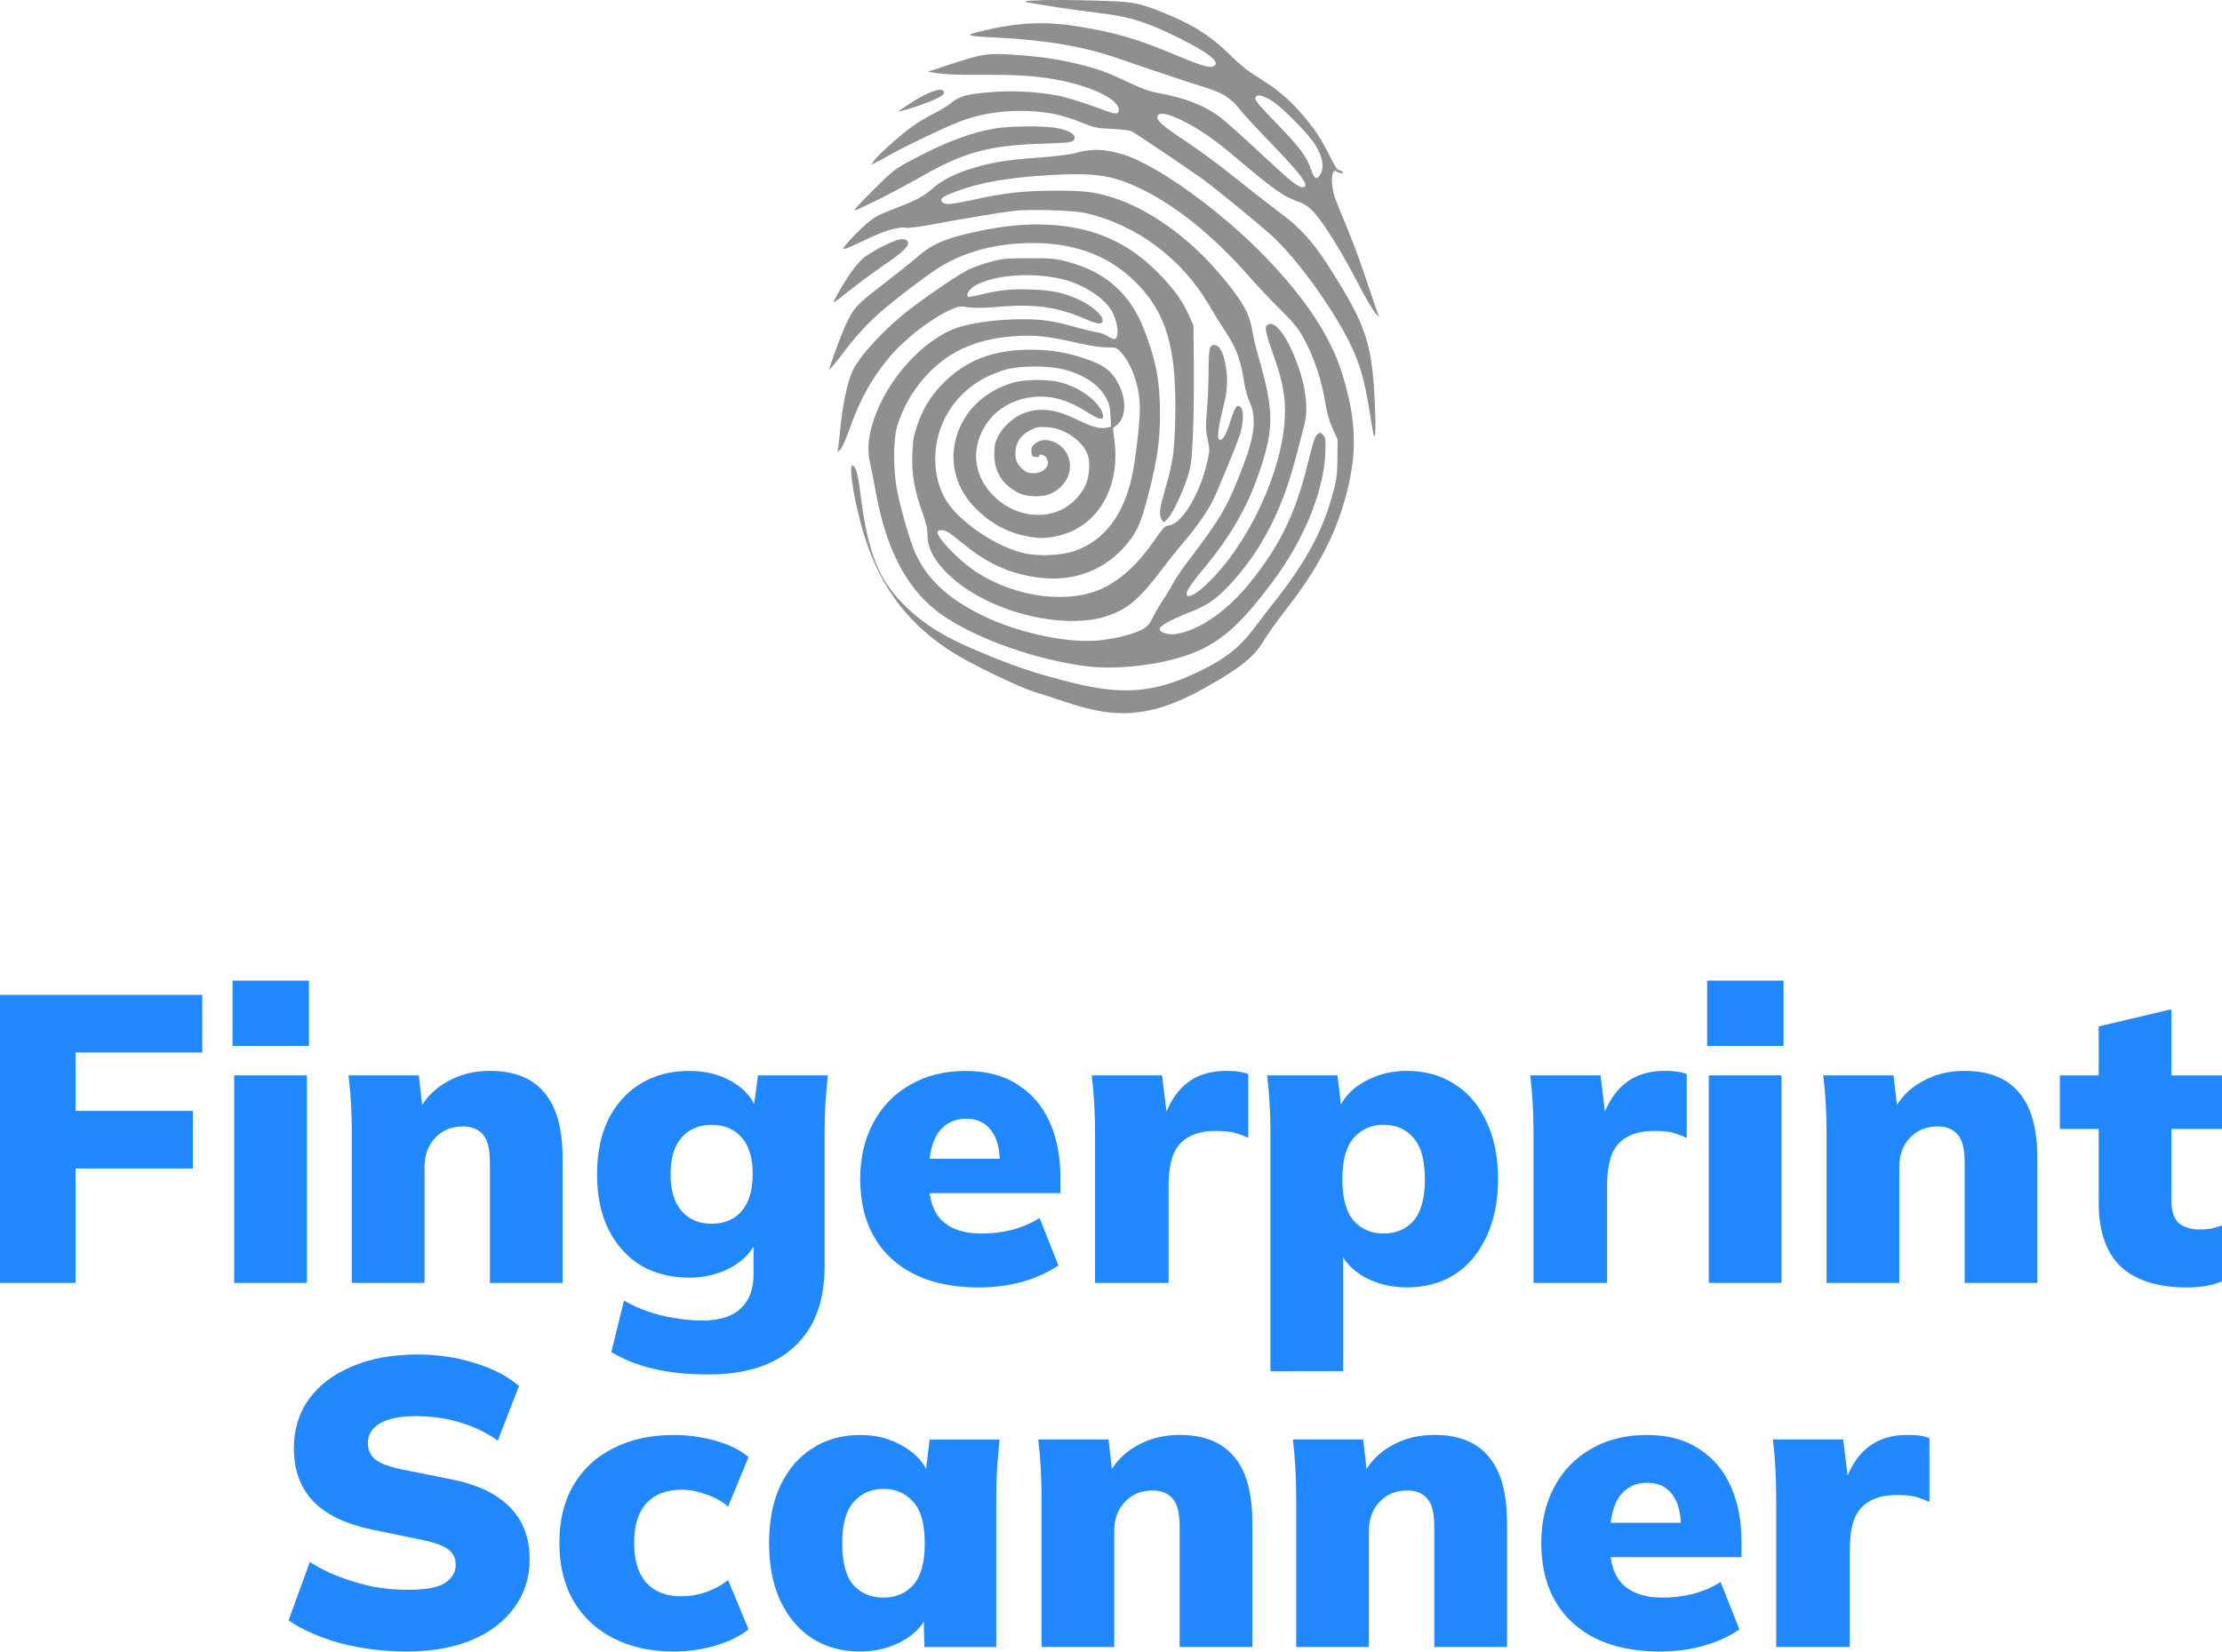
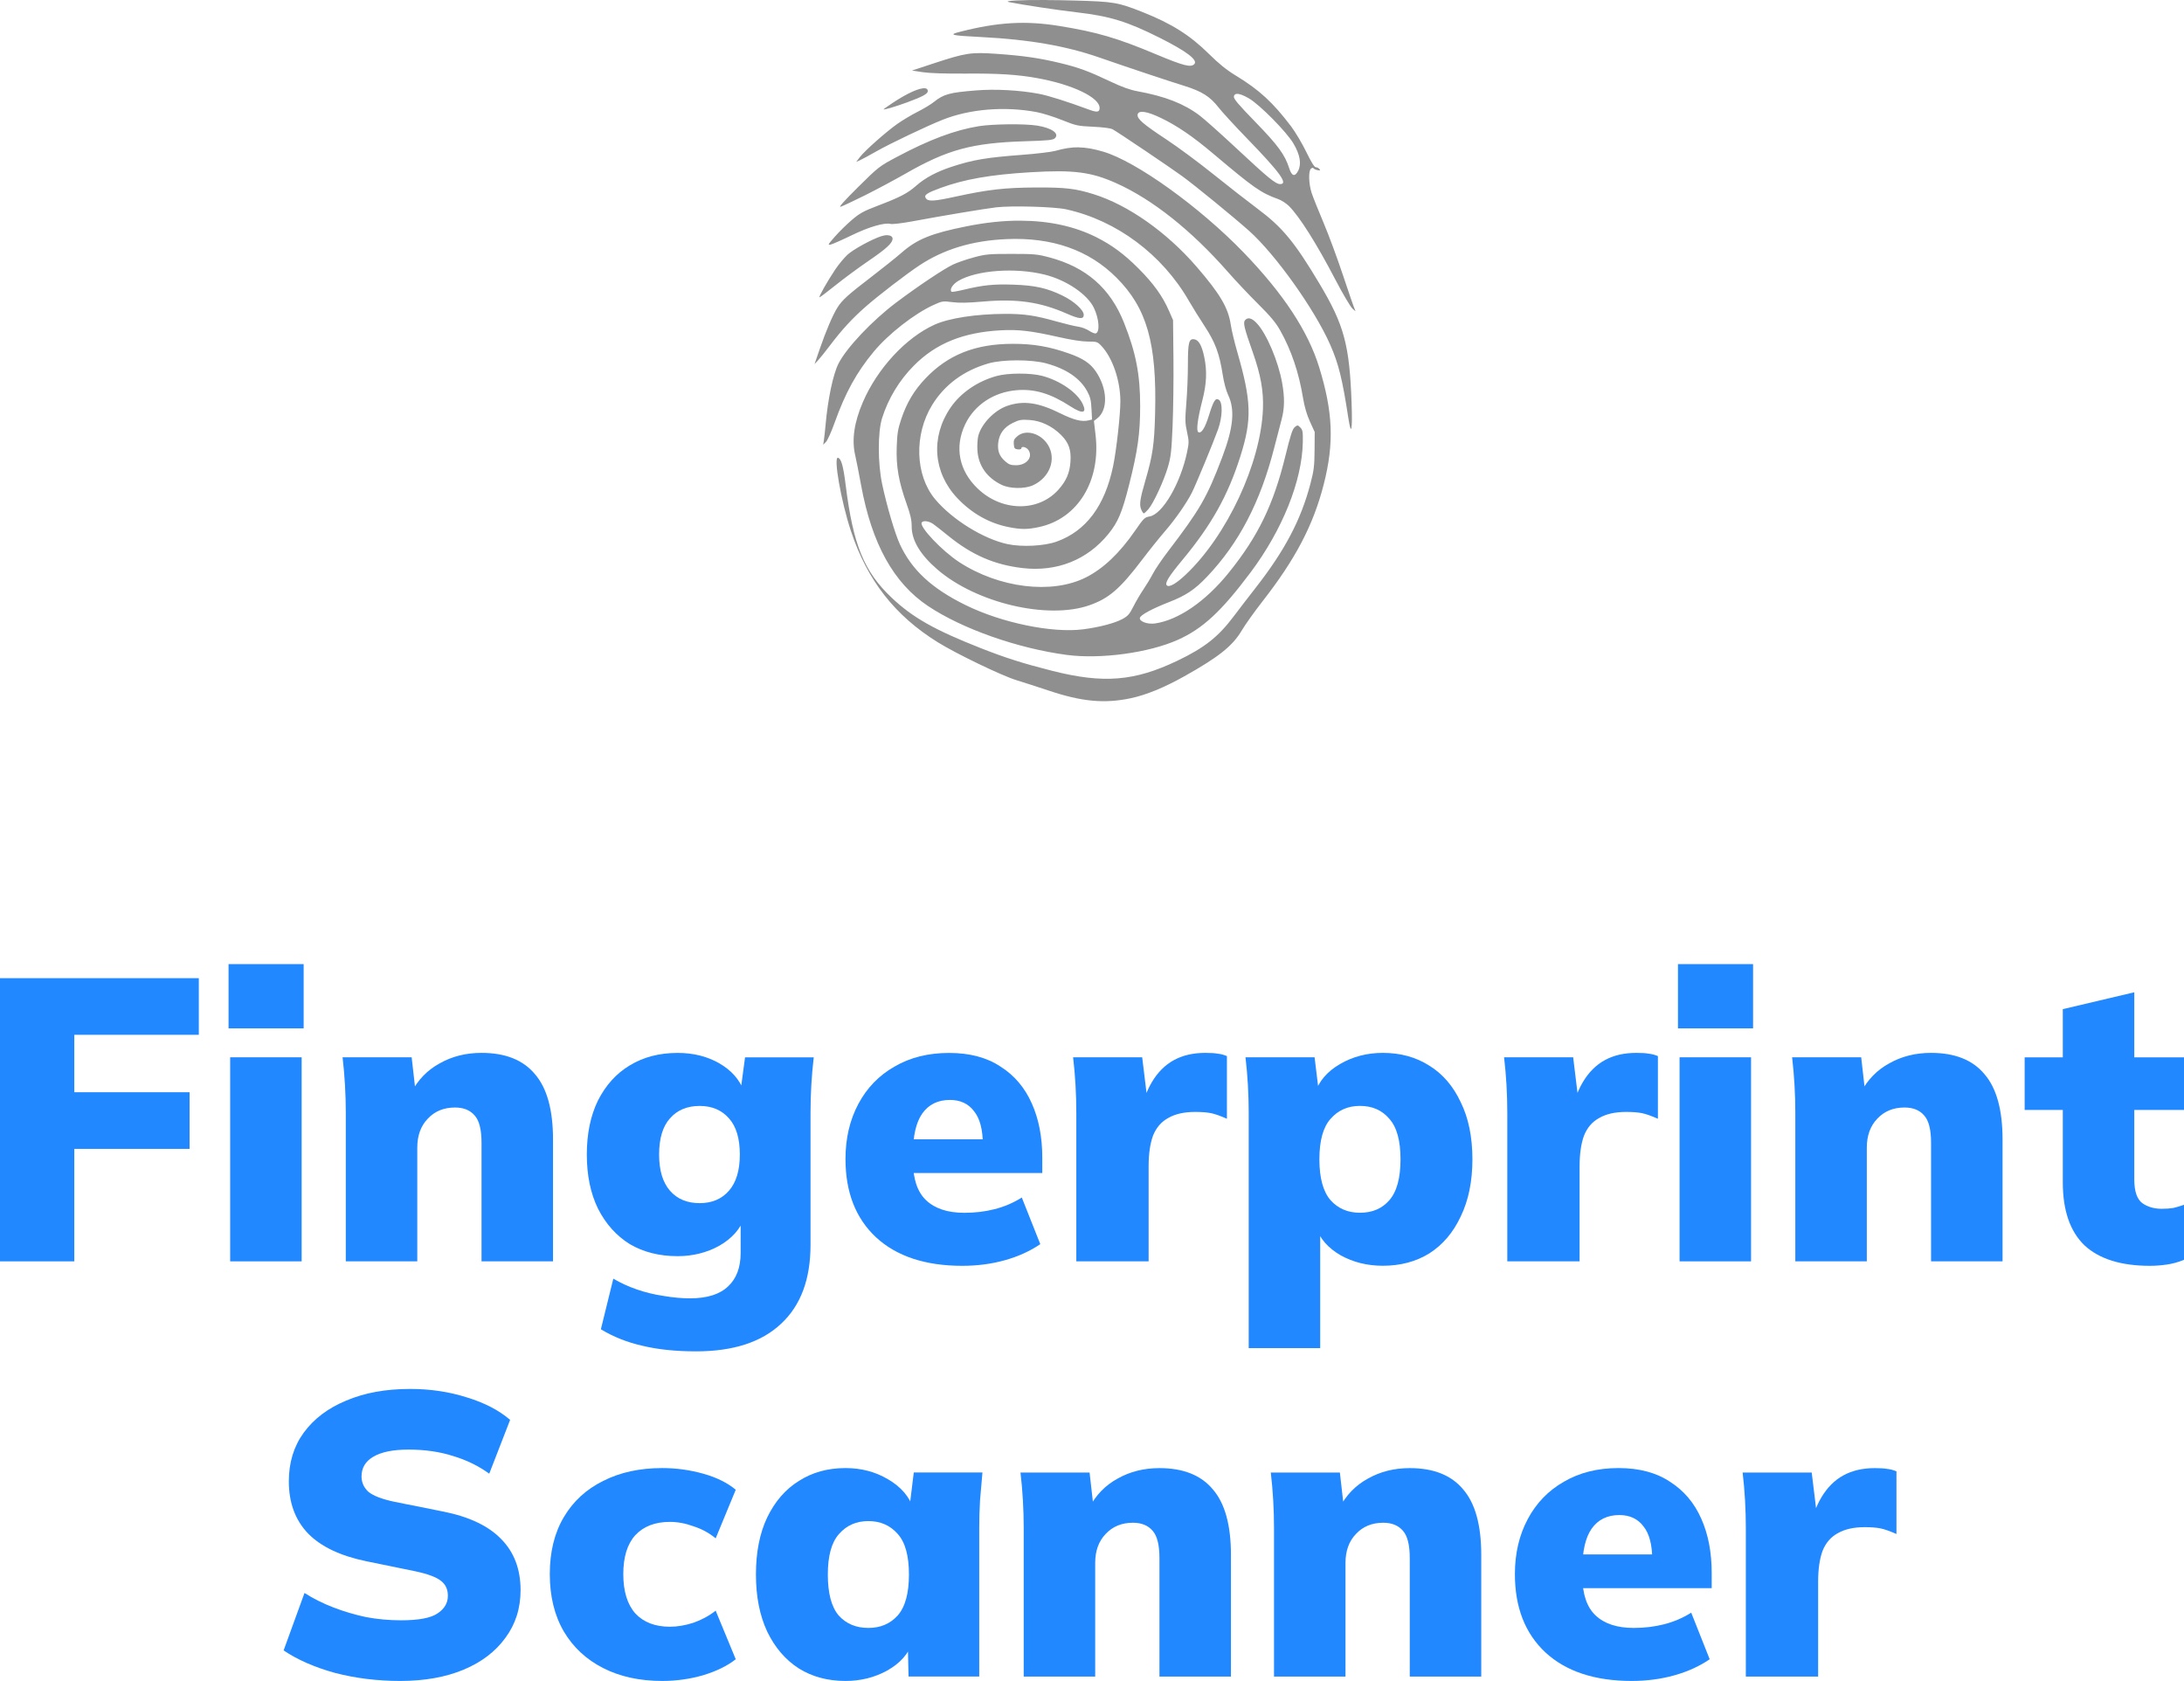
- <svg xmlns="http://www.w3.org/2000/svg" width="228.93" height="170.18" version="1.1" viewBox="0 0 60.572 45.029">
-   <g transform="translate(-3.5092 -72.972)" style="fill:#8f8f8f">
+ <svg xmlns="http://www.w3.org/2000/svg" width="228.93" height="176.18" version="1.1" viewBox="0 0 60.572 46.616">
+   <g transform="translate(-3.5091 -72.972)" style="fill:#8f8f8f">
    <path d="m32.542 72.972c-0.724-0.004-1.234 0.02-1.045 0.059 0.367 0.074 1.32 0.218 1.877 0.283 0.92 0.107 1.398 0.254 2.299 0.706 0.733 0.368 1.057 0.611 0.964 0.724-0.09 0.108-0.294 0.057-1.056-0.262-1.086-0.456-1.647-0.621-2.694-0.79-0.931-0.151-1.699-0.107-2.743 0.159-0.345 0.088-0.274 0.105 0.606 0.15 1.299 0.067 2.32 0.244 3.237 0.562 0.846 0.293 1.89 0.642 2.364 0.789 0.494 0.154 0.717 0.295 0.96 0.607 0.096 0.123 0.443 0.501 0.771 0.839 0.924 0.952 1.165 1.282 0.931 1.279-0.125 0-0.341-0.178-1.196-0.977-0.434-0.405-0.9-0.821-1.037-0.925-0.434-0.328-0.957-0.532-1.721-0.672-0.214-0.039-0.432-0.118-0.761-0.274-0.609-0.288-0.87-0.384-1.392-0.51-0.567-0.137-1.024-0.203-1.757-0.254-0.714-0.05-0.855-0.028-1.758 0.269l-0.589 0.194 0.301 0.046c0.192 0.029 0.623 0.043 1.192 0.039 0.905-0.007 1.425 0.026 1.978 0.125 0.973 0.174 1.733 0.536 1.733 0.827 0 0.119-0.068 0.13-0.291 0.048-0.601-0.223-1.133-0.391-1.395-0.44-0.53-0.1-1.206-0.137-1.735-0.094-0.747 0.06-0.902 0.102-1.181 0.325-0.079 0.064-0.282 0.186-0.451 0.271-0.169 0.085-0.42 0.236-0.559 0.334-0.315 0.223-0.905 0.746-1.038 0.921l-0.1 0.131 0.1-0.044c0.055-0.024 0.267-0.138 0.47-0.254 0.38-0.215 1.387-0.695 1.825-0.869 0.754-0.3 1.715-0.38 2.606-0.214 0.159 0.03 0.476 0.128 0.704 0.22 0.394 0.158 0.438 0.167 0.866 0.187 0.276 0.013 0.486 0.04 0.541 0.071 0.151 0.083 1.585 1.049 1.931 1.301 0.357 0.26 1.434 1.141 1.854 1.516 0.731 0.652 1.817 2.177 2.248 3.155 0.235 0.534 0.338 0.953 0.504 2.036 0.08 0.522 0.117 0.349 0.09-0.415v0c-0.057-1.614-0.206-2.167-0.895-3.319-0.688-1.151-1.026-1.56-1.718-2.075-0.272-0.203-0.822-0.632-1.221-0.953-0.399-0.321-0.986-0.756-1.305-0.966-0.644-0.425-0.812-0.57-0.796-0.686 0.019-0.132 0.259-0.097 0.655 0.095 0.452 0.219 0.879 0.511 1.445 0.989 1.119 0.945 1.322 1.087 1.796 1.256 0.092 0.032 0.227 0.12 0.301 0.193 0.295 0.295 0.766 1.041 1.288 2.042 0.198 0.38 0.41 0.739 0.47 0.799 0.084 0.082 0.101 0.09 0.071 0.031-0.022-0.043-0.168-0.465-0.325-0.938-0.157-0.474-0.403-1.137-0.546-1.475-0.143-0.337-0.291-0.708-0.329-0.824-0.082-0.253-0.091-0.61-0.018-0.671 0.03-0.025 0.059-0.029 0.072-0.009 0.012 0.018 0.062 0.042 0.112 0.051 0.074 0.014 0.083 0.008 0.05-0.032-0.022-0.027-0.067-0.05-0.1-0.05-0.039 0-0.128-0.144-0.264-0.424-0.113-0.233-0.302-0.55-0.419-0.706-0.508-0.67-0.883-1.014-1.54-1.414-0.256-0.156-0.464-0.324-0.74-0.597-0.521-0.516-1.034-0.84-1.829-1.156-0.692-0.275-0.806-0.295-1.89-0.325-0.271-0.008-0.536-0.012-0.778-0.013zm-3.376 2.449c-0.144-0.02-0.486 0.129-0.905 0.408-0.136 0.091-0.247 0.169-0.247 0.173 0 0.025 0.322-0.07 0.663-0.195 0.42-0.155 0.564-0.233 0.564-0.309 0-0.046-0.026-0.071-0.074-0.078zm8.637 0.155c0.071-0.009 0.189 0.033 0.347 0.126 0.304 0.179 1.044 0.929 1.233 1.251 0.184 0.312 0.227 0.567 0.129 0.757-0.091 0.175-0.177 0.149-0.248-0.075-0.118-0.371-0.311-0.636-0.939-1.281-0.472-0.485-0.604-0.642-0.595-0.705 6e-3 -0.043 0.031-0.067 0.074-0.073zm-6.321 0.843c-0.312 0.004-0.629 0.021-0.818 0.051-0.675 0.109-1.376 0.372-2.291 0.859-0.477 0.254-0.499 0.271-1.065 0.831-0.381 0.378-0.547 0.563-0.487 0.546 0.05-0.014 0.35-0.155 0.668-0.313v0c0.318-0.158 0.83-0.432 1.14-0.609 1.157-0.663 1.84-0.848 3.291-0.894 0.677-0.021 0.793-0.033 0.848-0.087 0.129-0.129-0.09-0.283-0.495-0.348-0.17-0.027-0.478-0.039-0.79-0.036zm1.954 0.638c-0.209-0.004-0.414 0.03-0.659 0.099-0.109 0.031-0.523 0.08-0.92 0.11-0.988 0.074-1.363 0.137-1.949 0.329-0.415 0.136-0.738 0.307-0.98 0.52-0.249 0.219-0.446 0.322-1.073 0.561-0.397 0.151-0.502 0.209-0.722 0.397-0.142 0.121-0.353 0.329-0.47 0.462-0.198 0.226-0.205 0.241-0.109 0.217 0.057-0.015 0.316-0.129 0.575-0.255 0.483-0.234 0.909-0.359 1.083-0.315 0.05 0.012 0.313-0.019 0.586-0.069 0.865-0.161 2.001-0.35 2.337-0.391 0.43-0.051 1.618-0.018 1.949 0.056 1.397 0.309 2.662 1.254 3.401 2.542 0.095 0.165 0.29 0.478 0.433 0.696 0.295 0.449 0.411 0.76 0.502 1.346 0.034 0.217 0.095 0.445 0.151 0.563 0.195 0.409 0.146 0.912-0.17 1.742-0.423 1.111-0.606 1.427-1.508 2.61-0.163 0.213-0.348 0.487-0.411 0.608-0.063 0.121-0.182 0.317-0.263 0.436-0.081 0.119-0.205 0.33-0.275 0.469-0.109 0.216-0.153 0.266-0.306 0.349-0.215 0.116-0.638 0.227-1.089 0.285-0.856 0.11-2.254-0.178-3.256-0.67-0.942-0.462-1.497-0.976-1.826-1.688-0.138-0.299-0.363-1.063-0.492-1.669-0.122-0.578-0.123-1.434-0.004-1.823 0.172-0.548 0.477-1.054 0.887-1.466 0.61-0.613 1.36-0.918 2.403-0.976 0.492-0.027 0.849 0.015 1.612 0.188 0.35 0.079 0.641 0.124 0.808 0.124 0.249 0 0.266 0.006 0.375 0.121 0.309 0.327 0.526 0.962 0.526 1.538 0 0.369-0.11 1.355-0.2 1.79-0.229 1.107-0.752 1.807-1.569 2.099-0.343 0.123-0.958 0.154-1.357 0.07-0.667-0.141-1.538-0.68-2.011-1.245-0.557-0.666-0.591-1.796-0.078-2.623 0.348-0.56 0.876-0.948 1.557-1.144 0.393-0.113 1.194-0.113 1.606 0 0.553 0.151 0.936 0.412 1.132 0.773 0.084 0.154 0.107 0.247 0.119 0.487l0.015 0.296-0.097 0.024c-0.183 0.046-0.41-0.011-0.784-0.196-0.611-0.303-1.026-0.361-1.475-0.205-0.35 0.122-0.707 0.491-0.798 0.826-0.022 0.083-0.033 0.265-0.025 0.405 0.027 0.426 0.261 0.76 0.673 0.958 0.231 0.111 0.642 0.116 0.871 0.01 0.466-0.215 0.654-0.729 0.411-1.121-0.198-0.319-0.611-0.437-0.844-0.241-0.094 0.079-0.111 0.117-0.102 0.226 0.009 0.112 0.025 0.132 0.11 0.142 0.055 0.006 0.099-0.005 0.099-0.027 0-0.073 0.143-0.038 0.199 0.048 0.129 0.197-0.055 0.419-0.347 0.419-0.142 0-0.197-0.019-0.298-0.108-0.162-0.142-0.217-0.285-0.196-0.505 0.025-0.255 0.158-0.44 0.406-0.561 0.178-0.087 0.232-0.096 0.464-0.081 0.314 0.02 0.629 0.17 0.874 0.415 0.214 0.214 0.283 0.411 0.261 0.741-0.021 0.313-0.117 0.535-0.337 0.78-0.56 0.622-1.57 0.606-2.238-0.036-0.518-0.497-0.645-1.148-0.347-1.776 0.257-0.541 0.791-0.896 1.427-0.95 0.5-0.042 0.944 0.091 1.499 0.451 0.332 0.215 0.458 0.189 0.335-0.07-0.151-0.318-0.627-0.648-1.126-0.779-0.318-0.084-0.949-0.083-1.26 0.004-0.528 0.144-0.999 0.467-1.279 0.877-0.556 0.813-0.483 1.798 0.184 2.506 0.407 0.431 0.897 0.706 1.445 0.811 0.336 0.064 0.503 0.064 0.82-0.004 1.079-0.228 1.724-1.279 1.572-2.562l-0.045-0.381 0.095-0.074c0.304-0.239 0.283-0.828-0.047-1.307-0.152-0.22-0.352-0.354-0.738-0.49-0.544-0.192-0.988-0.269-1.558-0.268-1.041 0-1.798 0.301-2.427 0.963-0.311 0.328-0.514 0.667-0.664 1.111-0.097 0.288-0.117 0.404-0.13 0.789-0.019 0.537 0.055 0.96 0.275 1.577 0.108 0.303 0.14 0.444 0.14 0.627 0 0.384 0.238 0.782 0.713 1.191 1.08 0.93 3.055 1.396 4.213 0.993 0.54-0.188 0.85-0.454 1.454-1.249 0.204-0.269 0.497-0.634 0.651-0.812 0.284-0.329 0.592-0.771 0.74-1.063 0.108-0.212 0.592-1.381 0.725-1.751 0.126-0.349 0.136-0.756 0.021-0.826-0.093-0.057-0.146 0.028-0.276 0.446-0.107 0.344-0.21 0.503-0.293 0.451-0.06-0.037-0.017-0.374 0.113-0.876 0.12-0.466 0.135-0.818 0.052-1.212-0.068-0.32-0.155-0.471-0.282-0.486-0.143-0.017-0.17 0.094-0.17 0.708 0 0.292-0.019 0.767-0.043 1.057-0.038 0.466-0.036 0.559 0.018 0.804 0.056 0.255 0.057 0.299 0.004 0.551-0.18 0.872-0.682 1.735-1.044 1.795-0.134 0.022-0.162 0.05-0.397 0.39-0.435 0.631-0.887 1.059-1.372 1.302-0.94 0.472-2.402 0.294-3.508-0.426-0.476-0.31-1.113-0.982-1.041-1.098 0.04-0.064 0.2-0.043 0.321 0.042 0.063 0.044 0.248 0.19 0.413 0.324 0.655 0.533 1.282 0.806 2.066 0.897 0.949 0.11 1.795-0.227 2.379-0.948 0.269-0.332 0.378-0.593 0.574-1.365 0.238-0.941 0.306-1.422 0.306-2.182 0-0.873-0.117-1.475-0.449-2.311-0.38-0.956-1.047-1.539-2.072-1.811-0.33-0.088-0.419-0.096-1.047-0.096-0.629 0-0.716 0.008-1.044 0.096-0.197 0.053-0.457 0.142-0.578 0.199-0.251 0.118-0.967 0.596-1.571 1.05-0.671 0.504-1.383 1.257-1.607 1.699-0.15 0.297-0.295 0.984-0.359 1.716-0.012 0.139-0.032 0.315-0.043 0.392l-0.021 0.139 0.077-0.077c0.042-0.042 0.151-0.284 0.241-0.536 0.296-0.828 0.608-1.393 1.081-1.964 0.41-0.494 1.13-1.056 1.662-1.298 0.241-0.109 0.257-0.112 0.519-0.078 0.195 0.025 0.432 0.021 0.848-0.016 0.94-0.083 1.588 0.01 2.319 0.331 0.358 0.158 0.479 0.167 0.479 0.037 0-0.133-0.268-0.377-0.586-0.532-0.43-0.21-0.765-0.285-1.363-0.305-0.553-0.019-0.842 0.011-1.381 0.141-0.174 0.042-0.326 0.067-0.338 0.055-0.06-0.06 0.035-0.21 0.19-0.301 0.509-0.298 1.579-0.376 2.395-0.173 0.598 0.148 1.183 0.543 1.364 0.92 0.144 0.299 0.172 0.664 0.056 0.709-0.028 0.011-0.111-0.022-0.185-0.071-0.074-0.05-0.212-0.102-0.307-0.115-0.095-0.013-0.363-0.078-0.596-0.143-0.599-0.169-0.898-0.213-1.433-0.212-0.802 0.004-1.549 0.117-1.954 0.3-0.794 0.359-1.587 1.215-1.988 2.148-0.244 0.568-0.313 1.049-0.211 1.48 0.028 0.119 0.101 0.49 0.162 0.824 0.298 1.624 0.901 2.711 1.856 3.35 0.945 0.632 2.485 1.175 3.849 1.356 0.936 0.124 2.275-0.058 3.079-0.418 0.693-0.311 1.204-0.784 2.018-1.87 0.882-1.176 1.429-2.538 1.449-3.61 0.005-0.294-0.004-0.342-0.069-0.408-0.073-0.073-0.078-0.073-0.155-0.01-0.063 0.051-0.118 0.221-0.26 0.801-0.331 1.351-0.757 2.229-1.573 3.239-0.637 0.789-1.389 1.307-2.038 1.403-0.207 0.031-0.443-0.054-0.424-0.153 0.015-0.081 0.338-0.255 0.817-0.442 0.461-0.18 0.708-0.345 1.045-0.7 0.89-0.937 1.479-2.068 1.866-3.583 0.07-0.275 0.16-0.62 0.2-0.768 0.086-0.319 0.091-0.607 0.019-1.018-0.106-0.603-0.434-1.376-0.706-1.662-0.14-0.148-0.249-0.174-0.326-0.081-0.057 0.068-0.019 0.221 0.214 0.881 0.224 0.635 0.305 1.086 0.284 1.588-0.062 1.501-1 3.508-2.143 4.586-0.267 0.252-0.459 0.36-0.523 0.296-0.061-0.061 0.051-0.245 0.425-0.695 0.814-0.979 1.27-1.794 1.614-2.88 0.325-1.026 0.31-1.529-0.085-2.899-0.078-0.27-0.16-0.611-0.181-0.758-0.07-0.467-0.296-0.85-0.946-1.603-0.83-0.961-1.903-1.716-2.861-2.014-0.502-0.156-0.776-0.188-1.588-0.185-0.863 0.004-1.334 0.057-2.224 0.251-0.621 0.136-0.777 0.144-0.84 0.044-0.054-0.086 0.03-0.142 0.411-0.282 0.662-0.242 1.385-0.369 2.49-0.435 1.196-0.072 1.687-0.009 2.382 0.303 1.007 0.451 2.088 1.311 3.097 2.461 0.209 0.238 0.584 0.636 0.834 0.884 0.347 0.344 0.492 0.519 0.615 0.736 0.31 0.55 0.519 1.168 0.636 1.881 0.04 0.241 0.103 0.457 0.191 0.65l0.132 0.289-0.004 0.505c-0.004 0.439-0.018 0.56-0.114 0.925-0.265 1.01-0.711 1.857-1.535 2.909-0.183 0.234-0.449 0.58-0.591 0.769-0.428 0.571-0.812 0.874-1.564 1.234-1.192 0.57-2.049 0.639-3.466 0.282-0.805-0.203-1.302-0.361-1.978-0.627-1.294-0.509-1.899-0.852-2.482-1.403-0.765-0.724-1.067-1.463-1.274-3.117-0.067-0.536-0.122-0.734-0.212-0.763-0.136-0.044 0.084 1.209 0.356 2.029 0.454 1.369 1.218 2.348 2.411 3.088 0.51 0.317 1.77 0.924 2.17 1.047 0.208 0.064 0.613 0.195 0.901 0.291 0.925 0.31 1.553 0.368 2.285 0.212v0c0.424-0.09 0.926-0.296 1.484-0.609 0.948-0.531 1.335-0.839 1.587-1.265 0.097-0.164 0.356-0.527 0.574-0.807 0.919-1.175 1.415-2.122 1.703-3.252 0.291-1.139 0.257-1.999-0.128-3.247-0.308-0.998-0.989-2.033-2.091-3.176-1.217-1.262-2.981-2.53-3.897-2.8-0.258-0.076-0.47-0.116-0.679-0.119zm-1.62 2.035c-0.474-0.004-0.979 0.051-1.511 0.158-0.966 0.194-1.362 0.355-1.787 0.726-0.149 0.13-0.522 0.429-0.83 0.665-0.665 0.509-0.822 0.651-0.954 0.861-0.129 0.206-0.316 0.642-0.493 1.156l-0.142 0.412 0.098-0.105c0.054-0.058 0.201-0.241 0.327-0.408 0.338-0.447 0.623-0.756 1.002-1.088 0.357-0.312 1.114-0.893 1.48-1.136 0.679-0.45 1.468-0.689 2.418-0.73 1.266-0.055 2.284 0.302 3.051 1.07 0.844 0.844 1.121 1.82 1.07 3.768-0.022 0.861-0.065 1.154-0.272 1.865-0.147 0.504-0.169 0.66-0.114 0.794 0.025 0.06 0.058 0.109 0.073 0.109 0.015 0 0.073-0.053 0.128-0.117 0.142-0.167 0.427-0.783 0.539-1.164 0.084-0.284 0.1-0.428 0.131-1.136 0.019-0.446 0.03-1.291 0.024-1.877l-0.011-1.065-0.113-0.259c-0.177-0.406-0.429-0.757-0.842-1.171-0.397-0.398-0.745-0.656-1.175-0.871-0.604-0.302-1.308-0.454-2.098-0.457zm-3.69 0.403c-0.05-0.004-0.11 0.007-0.175 0.027-0.27 0.088-0.777 0.366-0.939 0.515-0.091 0.084-0.241 0.265-0.335 0.404-0.218 0.324-0.474 0.776-0.439 0.776 0.015 0 0.216-0.152 0.448-0.338 0.231-0.186 0.641-0.488 0.909-0.671 0.502-0.342 0.669-0.497 0.669-0.617 0-0.058-0.056-0.092-0.139-0.096z" style="fill-rule:evenodd;fill:#8f8f8f;paint-order:stroke fill markers;stop-color:#000000;stroke-linecap:round;stroke-linejoin:round;stroke-width:.047" />
  </g>
  <g transform="matrix(.031047 0 0 .031047 -90.931 81.938)" style="fill:#2188ff;shape-inside:url(#rect11129-4-3);white-space:pre" aria-label="Fingerprint Scanner">
    <path d="m2928.8-1512.5v-252.94h177.6v50.588h-111.22v51.306h102.97v50.588h-102.97v100.46z" />
    <path d="m3134.4-1512.5v-182.26h63.863v182.26zm-1.435-208.09v-57.405h67.092v57.405z" />
    <path d="m3237.7-1512.5v-132.75q0-12.198-0.718-24.756-0.718-12.557-2.153-24.756h61.71l3.588 31.573h-3.947q8.97-17.221 25.473-26.191 16.504-9.328 37.313-9.328 31.931 0 47.718 19.015 16.145 18.657 16.145 58.481v108.71h-63.863v-105.84q0-17.58-6.099-24.397-6.099-7.176-17.58-7.176-15.069 0-24.397 10.046-9.328 9.687-9.328 25.832v101.53z" />
    <path d="m3550.6-1432.1q-27.267 0-48.076-5.023-20.45-4.664-36.954-14.71l11.122-45.206q9.687 5.74 21.168 9.687 11.481 3.947 23.68 5.74 12.557 2.153 23.68 2.153 22.962 0 34.084-10.763 11.122-10.405 11.122-29.779v-31.931h3.588q-5.74 15.786-22.603 25.473-16.863 9.328-37.313 9.328-24.397 0-42.695-10.763-17.939-11.122-28.344-31.573-10.046-20.45-10.046-48.435 0-27.985 10.046-48.435 10.405-20.45 28.344-31.214 18.298-11.122 42.695-11.122 21.168 0 37.313 9.328 16.145 9.328 21.886 24.756l-2.87-0.718 3.946-29.42h61.351q-1.435 12.198-2.153 24.756-0.718 12.557-0.718 24.756v118.04q0 45.924-26.191 70.321-26.191 24.756-76.061 24.756zm3.229-132.39q16.504 0 26.191-11.122 9.687-11.122 9.687-32.29 0-21.527-9.687-32.29-9.687-11.122-26.191-11.122-16.863 0-26.55 11.122-9.687 10.763-9.687 32.29 0 21.168 9.687 32.29 9.687 11.122 26.55 11.122z" />
    <path d="m3788.5-1508.5q-49.512 0-77.138-25.473-27.267-25.473-27.267-69.962 0-27.626 11.481-49.153t32.29-33.366q20.809-12.198 48.794-12.198 27.626 0 45.924 12.198 18.657 11.84 27.985 33.008 9.328 20.809 9.328 48.435v13.634h-122.34v-30.138h75.344l-6.099 5.023q0-20.45-7.893-30.138-7.534-10.046-21.527-10.046-16.145 0-24.756 12.199-8.252 11.84-8.252 35.878v6.458q0 24.038 11.84 35.16 11.84 11.122 34.084 11.122 14.351 0 26.908-3.229 12.916-3.229 24.397-10.405l16.504 41.618q-13.634 9.328-31.573 14.351-17.939 5.023-38.031 5.023z" />
    <path d="m3890.3-1512.5v-132.39q0-12.557-0.718-25.115-0.718-12.557-2.153-24.756h61.71l6.817 55.97h-9.687q3.588-20.45 11.481-33.725 7.893-13.275 19.733-19.733 11.84-6.458 27.985-6.458 7.534 0 11.122 0.718 3.947 0.359 8.252 2.153v55.97q-8.97-3.947-14.351-5.023-5.382-1.076-13.992-1.076-14.71 0-24.038 5.382-9.328 5.023-13.634 15.786-3.947 10.763-3.947 27.626v84.672z" />
    <path d="m4044.3-1435v-210.25q0-12.198-0.718-24.756-0.718-12.557-2.153-24.756h61.71l3.947 32.29h-3.588q5.023-16.145 22.244-26.191 17.222-10.046 38.39-10.046 23.68 0 41.618 11.481 17.939 11.122 27.985 32.649 10.405 21.168 10.405 50.947 0 29.42-10.405 50.947-10.046 21.527-27.985 33.008-17.939 11.122-41.618 11.122-20.809 0-37.672-9.328-16.863-9.687-22.244-25.473h3.947v108.35zm99.382-120.91q16.504 0 26.191-11.122 10.046-11.481 10.046-36.596t-10.046-36.237q-9.687-11.481-26.191-11.481-16.145 0-26.191 11.481-10.046 11.122-10.046 36.237t10.046 36.596q10.046 11.122 26.191 11.122z" />
    <path d="m4275.3-1512.5v-132.39q0-12.557-0.718-25.115t-2.153-24.756h61.71l6.817 55.97h-9.687q3.588-20.45 11.481-33.725 7.893-13.275 19.733-19.733 11.84-6.458 27.985-6.458 7.534 0 11.122 0.718 3.947 0.359 8.252 2.153v55.97q-8.97-3.947-14.351-5.023-5.382-1.076-13.992-1.076-14.71 0-24.038 5.382-9.328 5.023-13.634 15.786-3.946 10.763-3.946 27.626v84.672z" />
    <path d="m4429.2-1512.5v-182.26h63.863v182.26zm-1.435-208.09v-57.405h67.092v57.405z" />
    <path d="m4532.6-1512.5v-132.75q0-12.198-0.718-24.756-0.718-12.557-2.153-24.756h61.71l3.588 31.573h-3.946q8.97-17.221 25.473-26.191 16.504-9.328 37.313-9.328 31.931 0 47.718 19.015 16.145 18.657 16.145 58.481v108.71h-63.863v-105.84q0-17.58-6.099-24.397-6.099-7.176-17.58-7.176-15.069 0-24.397 10.046-9.328 9.687-9.328 25.832v101.53z" />
    <path d="m4849.4-1508.5q-38.748 0-58.481-18.298-19.374-18.657-19.374-56.328v-64.58h-34.084v-47h34.084v-43.054l63.863-15.069v58.122h44.489v47h-44.489v62.069q0 15.786 7.176 21.168 7.176 5.023 17.222 5.023 6.099 0 10.405-0.718 4.664-1.076 9.687-2.87v49.153q-7.893 3.229-15.786 4.305-7.534 1.076-14.71 1.076z" />
-     <path d="m3286.2-1188.8q-30.496 0-58.122-7.176-27.267-7.534-45.924-20.092l18.657-51.306q11.84 7.534 25.832 12.916 13.992 5.382 29.061 8.611 15.428 2.87 31.214 2.87 23.68 0 32.649-6.099 9.328-6.099 9.328-15.786 0-8.611-6.099-13.275-6.099-5.023-22.962-8.611l-43.771-8.97q-34.802-7.176-52.023-24.756-17.221-17.939-17.221-46.641 0-25.115 13.275-43.412 13.634-18.656 38.031-28.702 24.397-10.405 57.046-10.405 26.908 0 50.588 7.534 23.68 7.176 38.748 20.092l-18.657 48.076q-14.351-10.405-32.29-15.786-17.939-5.74-39.825-5.74-20.809 0-31.573 6.458-10.405 6.099-10.405 17.58 0 7.893 6.099 13.634 6.458 5.382 23.321 8.97l43.054 8.611q34.802 6.817 52.023 24.397 17.58 17.58 17.58 45.924 0 24.397-13.634 42.695-13.275 18.298-37.313 28.344-24.038 10.046-56.687 10.046z" />
-     <path d="m3520.4-1188.8q-30.138 0-52.741-11.481-22.603-11.481-35.16-32.649-12.557-21.527-12.557-51.306t12.557-50.947q12.557-21.168 35.16-32.29 22.603-11.481 52.741-11.481 18.657 0 36.596 5.023t29.061 14.351l-17.939 43.412q-8.611-7.176-19.733-10.763-10.763-3.947-21.168-3.947-19.733 0-30.855 11.84-10.763 11.84-10.763 34.802t10.763 35.16q11.122 11.84 30.855 11.84 10.046 0 21.168-3.588 11.122-3.947 19.733-10.763l17.939 43.412q-11.481 8.97-29.42 14.351-17.58 5.023-36.237 5.023z" />
-     <path d="m3684.1-1188.8q-23.68 0-41.618-11.122-17.939-11.481-28.344-33.008-10.046-21.527-10.046-50.947 0-29.779 10.046-50.947 10.405-21.527 28.344-32.649 17.939-11.481 41.618-11.481 21.168 0 38.031 10.046 17.221 10.046 22.603 26.191h-3.588l3.947-32.29h61.351q-1.076 12.198-2.153 24.756-0.718 12.557-0.718 24.756v132.75h-63.145l-0.718-30.855h4.305q-5.382 15.786-22.603 25.473-16.863 9.328-37.313 9.328zm20.45-47.359q16.145 0 26.191-11.122 10.046-11.481 10.046-36.596t-10.046-36.237q-10.046-11.481-26.191-11.481t-26.191 11.481q-10.046 11.122-10.046 36.237t9.687 36.596q10.046 11.122 26.55 11.122z" />
-     <path d="m3843.3-1192.8v-132.75q0-12.198-0.718-24.756-0.718-12.557-2.153-24.756h61.71l3.588 31.573h-3.946q8.97-17.221 25.473-26.191 16.504-9.328 37.313-9.328 31.931 0 47.718 19.015 16.145 18.657 16.145 58.481v108.71h-63.863v-105.84q0-17.58-6.099-24.397-6.099-7.176-17.58-7.176-15.069 0-24.397 10.046-9.328 9.687-9.328 25.832v101.53z" />
-     <path d="m4066.9-1192.8v-132.75q0-12.198-0.718-24.756-0.718-12.557-2.153-24.756h61.71l3.588 31.573h-3.947q8.97-17.221 25.473-26.191 16.504-9.328 37.313-9.328 31.931 0 47.718 19.015 16.145 18.657 16.145 58.481v108.71h-63.863v-105.84q0-17.58-6.099-24.397-6.099-7.176-17.58-7.176-15.069 0-24.397 10.046-9.328 9.687-9.328 25.832v101.53z" />
-     <path d="m4386.5-1188.8q-49.512 0-77.138-25.473-27.267-25.473-27.267-69.962 0-27.626 11.481-49.153 11.481-21.527 32.29-33.366 20.809-12.198 48.794-12.198 27.626 0 45.924 12.198 18.656 11.84 27.985 33.008 9.328 20.809 9.328 48.435v13.634h-122.34v-30.138h75.344l-6.099 5.023q0-20.45-7.893-30.138-7.534-10.046-21.527-10.046-16.145 0-24.756 12.199-8.252 11.84-8.252 35.878v6.458q0 24.038 11.84 35.16 11.84 11.122 34.084 11.122 14.351 0 26.908-3.229 12.916-3.229 24.397-10.405l16.504 41.618q-13.634 9.328-31.573 14.351-17.939 5.023-38.031 5.023z" />
-     <path d="m4488.4-1192.8v-132.39q0-12.557-0.718-25.115-0.718-12.557-2.153-24.756h61.71l6.817 55.97h-9.687q3.588-20.45 11.481-33.725 7.893-13.275 19.733-19.733 11.84-6.458 27.985-6.458 7.534 0 11.122 0.718 3.947 0.359 8.252 2.153v55.97q-8.97-3.947-14.351-5.023-5.382-1.076-13.992-1.076-14.71 0-24.038 5.382-9.328 5.023-13.634 15.786-3.947 10.763-3.947 27.626v84.672z" />
+     <path d="m3286.2-1137.7q-30.496 0-58.122-7.176-27.267-7.534-45.924-20.092l18.657-51.306q11.84 7.534 25.832 12.916 13.992 5.382 29.061 8.611 15.428 2.87 31.214 2.87 23.68 0 32.649-6.099 9.328-6.099 9.328-15.786 0-8.611-6.099-13.275-6.099-5.023-22.962-8.611l-43.771-8.97q-34.802-7.176-52.023-24.756-17.221-17.939-17.221-46.641 0-25.115 13.275-43.412 13.634-18.656 38.031-28.702 24.397-10.405 57.046-10.405 26.908 0 50.588 7.534 23.68 7.176 38.748 20.092l-18.657 48.076q-14.351-10.405-32.29-15.786-17.939-5.74-39.825-5.74-20.809 0-31.573 6.458-10.405 6.099-10.405 17.58 0 7.893 6.099 13.634 6.458 5.382 23.321 8.97l43.054 8.611q34.802 6.817 52.023 24.397 17.58 17.58 17.58 45.924 0 24.397-13.634 42.695-13.275 18.298-37.313 28.344-24.038 10.046-56.687 10.046z" />
+     <path d="m3520.4-1137.7q-30.138 0-52.741-11.481-22.603-11.481-35.16-32.649-12.557-21.527-12.557-51.306t12.557-50.947q12.557-21.168 35.16-32.29 22.603-11.481 52.741-11.481 18.657 0 36.596 5.023t29.061 14.351l-17.939 43.412q-8.611-7.176-19.733-10.763-10.763-3.947-21.168-3.947-19.733 0-30.855 11.84-10.763 11.84-10.763 34.802t10.763 35.16q11.122 11.84 30.855 11.84 10.046 0 21.168-3.588 11.122-3.947 19.733-10.763l17.939 43.412q-11.481 8.97-29.42 14.351-17.58 5.023-36.237 5.023z" />
+     <path d="m3684.1-1137.7q-23.68 0-41.618-11.122-17.939-11.481-28.344-33.008-10.046-21.527-10.046-50.947 0-29.779 10.046-50.947 10.405-21.527 28.344-32.649 17.939-11.481 41.618-11.481 21.168 0 38.031 10.046 17.221 10.046 22.603 26.191h-3.588l3.947-32.29h61.351q-1.076 12.198-2.153 24.756-0.718 12.557-0.718 24.756v132.75h-63.145l-0.718-30.855h4.305q-5.382 15.786-22.603 25.473-16.863 9.328-37.313 9.328zm20.45-47.359q16.145 0 26.191-11.122 10.046-11.481 10.046-36.596t-10.046-36.237q-10.046-11.481-26.191-11.481t-26.191 11.481q-10.046 11.122-10.046 36.237t9.687 36.596q10.046 11.122 26.55 11.122z" />
+     <path d="m3843.3-1141.6v-132.75q0-12.198-0.718-24.756-0.718-12.557-2.153-24.756h61.71l3.588 31.573h-3.946q8.97-17.221 25.473-26.191 16.504-9.328 37.313-9.328 31.931 0 47.718 19.015 16.145 18.657 16.145 58.481v108.71h-63.863v-105.84q0-17.58-6.099-24.397-6.099-7.176-17.58-7.176-15.069 0-24.397 10.046-9.328 9.687-9.328 25.832v101.53z" />
+     <path d="m4066.9-1141.6v-132.75q0-12.198-0.718-24.756-0.718-12.557-2.153-24.756h61.71l3.588 31.573h-3.947q8.97-17.221 25.473-26.191 16.504-9.328 37.313-9.328 31.931 0 47.718 19.015 16.145 18.657 16.145 58.481v108.71h-63.863v-105.84q0-17.58-6.099-24.397-6.099-7.176-17.58-7.176-15.069 0-24.397 10.046-9.328 9.687-9.328 25.832v101.53z" />
+     <path d="m4386.5-1137.7q-49.512 0-77.138-25.473-27.267-25.473-27.267-69.962 0-27.626 11.481-49.153 11.481-21.527 32.29-33.366 20.809-12.198 48.794-12.198 27.626 0 45.924 12.198 18.656 11.84 27.985 33.008 9.328 20.809 9.328 48.435v13.634h-122.34v-30.138h75.344l-6.099 5.023q0-20.45-7.893-30.138-7.534-10.046-21.527-10.046-16.145 0-24.756 12.199-8.252 11.84-8.252 35.878v6.458q0 24.038 11.84 35.16 11.84 11.122 34.084 11.122 14.351 0 26.908-3.229 12.916-3.229 24.397-10.405l16.504 41.618q-13.634 9.328-31.573 14.351-17.939 5.023-38.031 5.023z" />
+     <path d="m4488.4-1141.6v-132.39q0-12.557-0.718-25.115-0.718-12.557-2.153-24.756h61.71l6.817 55.97h-9.687q3.588-20.45 11.481-33.725 7.893-13.275 19.733-19.733 11.84-6.458 27.985-6.458 7.534 0 11.122 0.718 3.947 0.359 8.252 2.153v55.97q-8.97-3.947-14.351-5.023-5.382-1.076-13.992-1.076-14.71 0-24.038 5.382-9.328 5.023-13.634 15.786-3.947 10.763-3.947 27.626v84.672z" />
  </g>
</svg>
